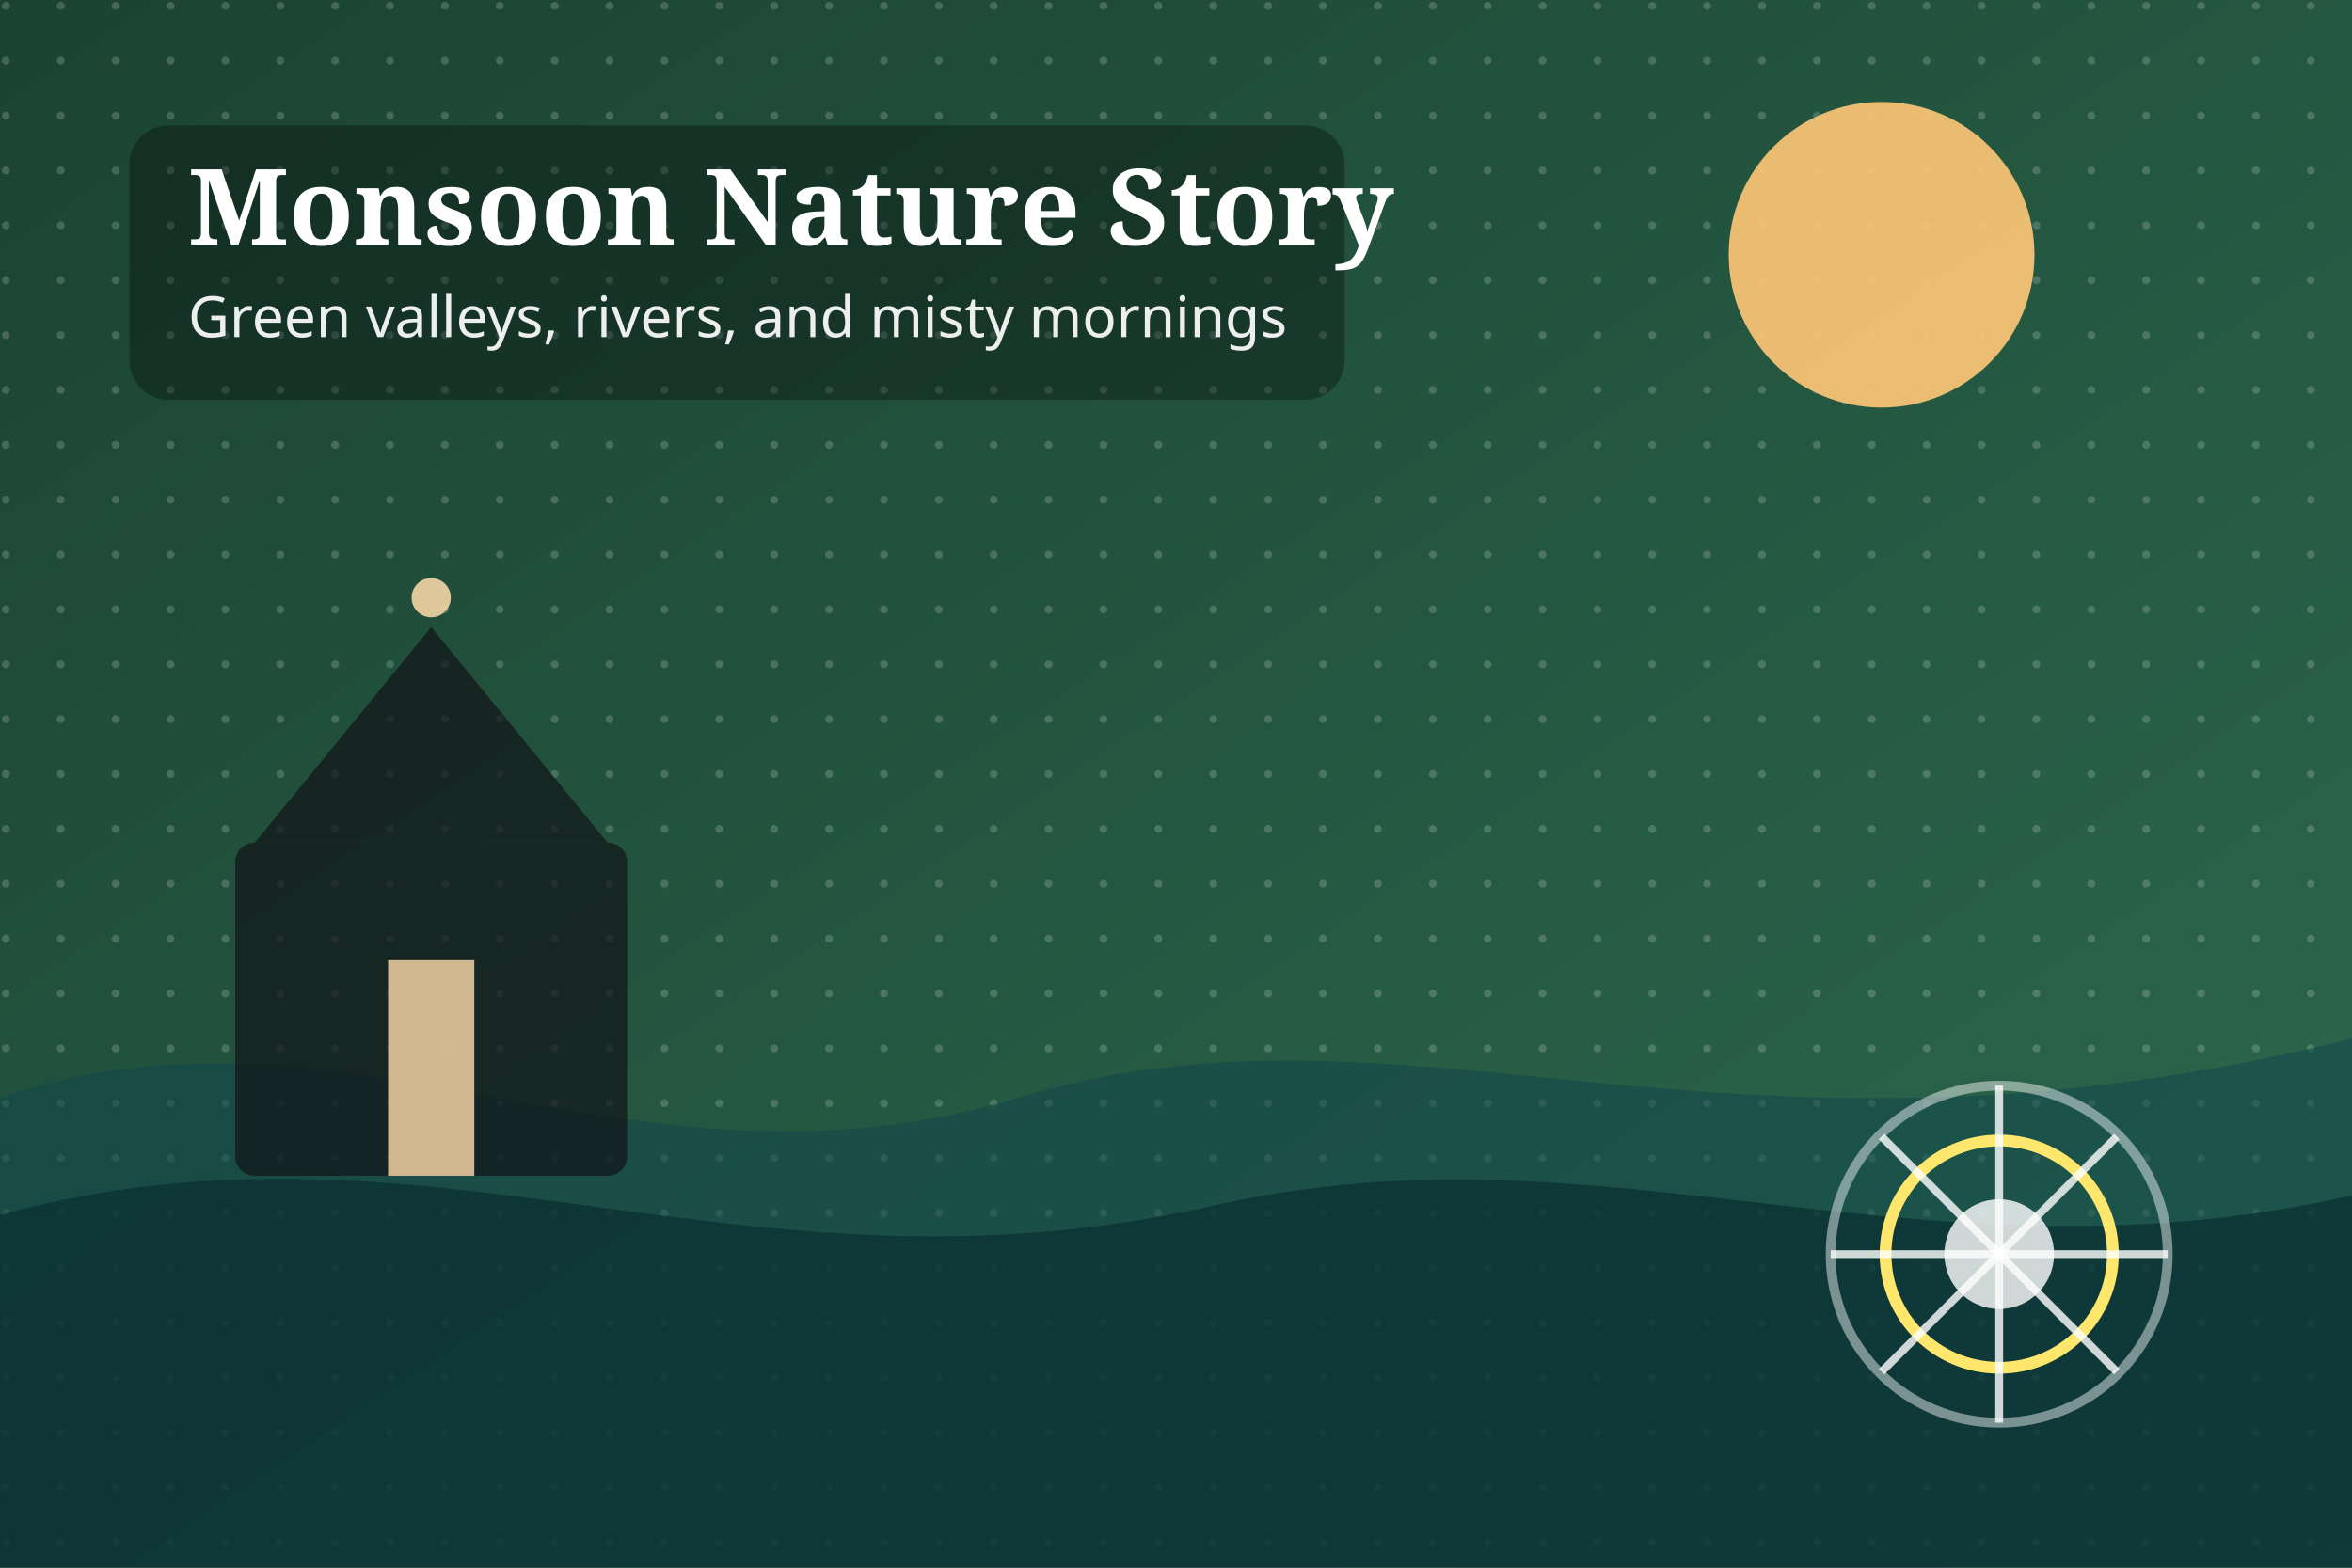
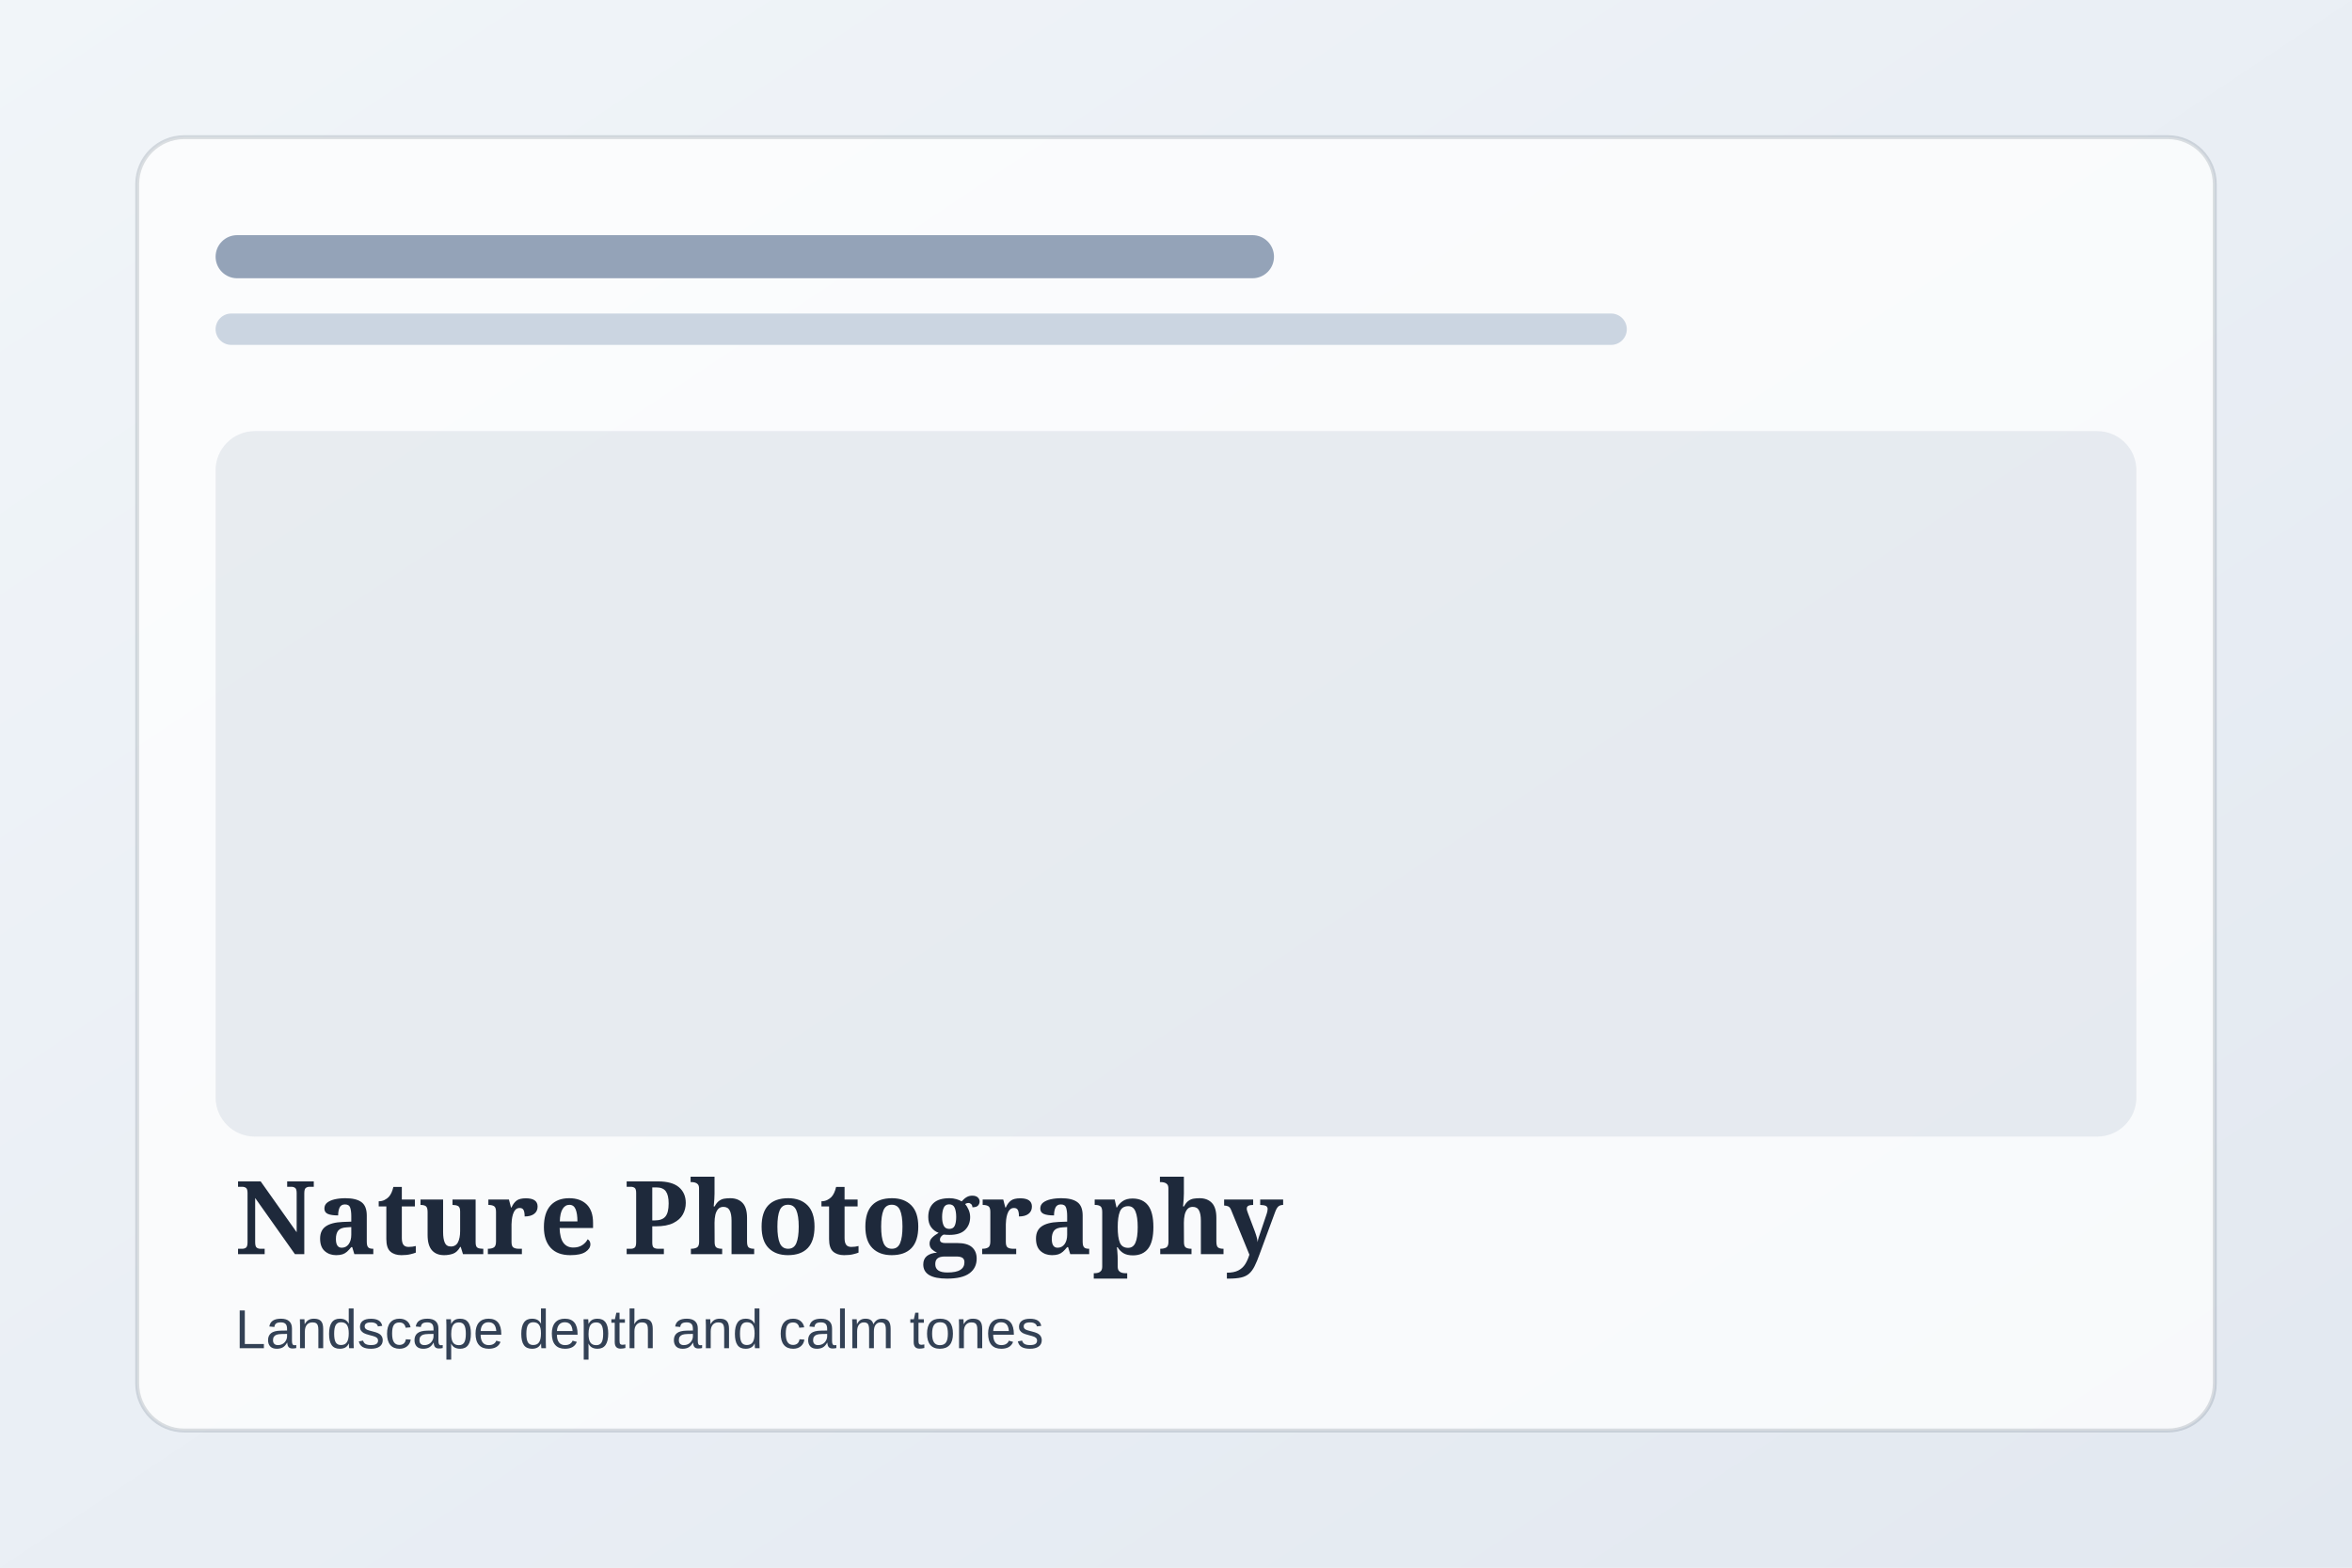
<svg xmlns="http://www.w3.org/2000/svg" viewBox="0 0 1200 800">
  <defs>
    <linearGradient id="bg" x1="0" y1="0" x2="1" y2="1">
-       <stop offset="0%" stop-color="#1b4332" />
-       <stop offset="100%" stop-color="#2d6a4f" />
+       <stop offset="0%" stop-color="#f1f5f9" />
+       <stop offset="100%" stop-color="#e2e8f0" />
    </linearGradient>
-     <pattern id="dots" width="28" height="28" patternUnits="userSpaceOnUse">
-       <circle cx="3" cy="3" r="2" fill="rgba(255,255,255,0.18)" />
-     </pattern>
  </defs>
  <rect width="1200" height="800" fill="url(#bg)" />
-   <rect width="1200" height="800" fill="url(#dots)" />
-   <circle cx="960" cy="130" r="78" fill="rgba(255,200,120,0.9)" />
-   <path d="M0 560 C180 500 320 620 520 560 C720 500 880 610 1200 530 L1200 800 L0 800 Z" fill="rgba(18,70,76,0.55)" />
-   <path d="M0 620 C220 560 380 670 620 615 C820 570 980 660 1200 610 L1200 800 L0 800 Z" fill="rgba(7,41,45,0.62)" />
-   <g fill="rgba(18,21,26,0.72)">
-     <rect x="120" y="430" width="200" height="170" rx="10" />
-     <polygon points="130,430 220,320 310,430" />
-     <rect x="198" y="490" width="44" height="110" fill="rgba(255,220,170,0.8)" />
-     <circle cx="220" cy="305" r="10" fill="rgba(255,220,170,0.85)" />
-   </g>
-   <g transform="translate(1020 640)">
-     <circle r="86" fill="none" stroke="rgba(255,255,255,0.45)" stroke-width="5" />
-     <circle r="58" fill="none" stroke="#ffe66d" stroke-width="6" />
-     <circle r="28" fill="rgba(255,255,255,0.8)" />
-     <g stroke="rgba(255,255,255,0.8)" stroke-width="4">
-       <line x1="-86" y1="0" x2="86" y2="0" />
-       <line x1="0" y1="-86" x2="0" y2="86" />
-       <line x1="-60" y1="-60" x2="60" y2="60" />
-       <line x1="-60" y1="60" x2="60" y2="-60" />
-     </g>
-   </g>
-   <rect x="66" y="64" width="620" height="140" rx="20" fill="rgba(0,0,0,0.32)" />
-   <text x="96" y="125" font-family="Georgia, serif" font-size="54" fill="#ffffff" font-weight="700">Monsoon Nature Story</text>
-   <text x="96" y="172" font-family="Verdana, sans-serif" font-size="29" fill="rgba(255,255,255,0.92)">Green valleys, rivers, and misty mornings</text>
+   <rect x="70" y="70" width="1060" height="660" rx="24" fill="rgba(255,255,255,0.75)" stroke="rgba(71,85,105,0.18)" stroke-width="2" />
+   <rect x="110" y="120" width="540" height="22" rx="11" fill="#94a3b8" />
+   <rect x="110" y="160" width="720" height="16" rx="8" fill="#cbd5e1" />
+   <rect x="110" y="220" width="980" height="360" rx="20" fill="rgba(148,163,184,0.18)" />
+   <text x="120" y="640" font-family="Georgia, serif" font-size="52" fill="#1e293b" font-weight="700">Nature Photography</text>
+   <text x="120" y="688" font-family="Segoe UI, Arial, sans-serif" font-size="28" fill="#334155">Landscape depth and calm tones</text>
</svg>
